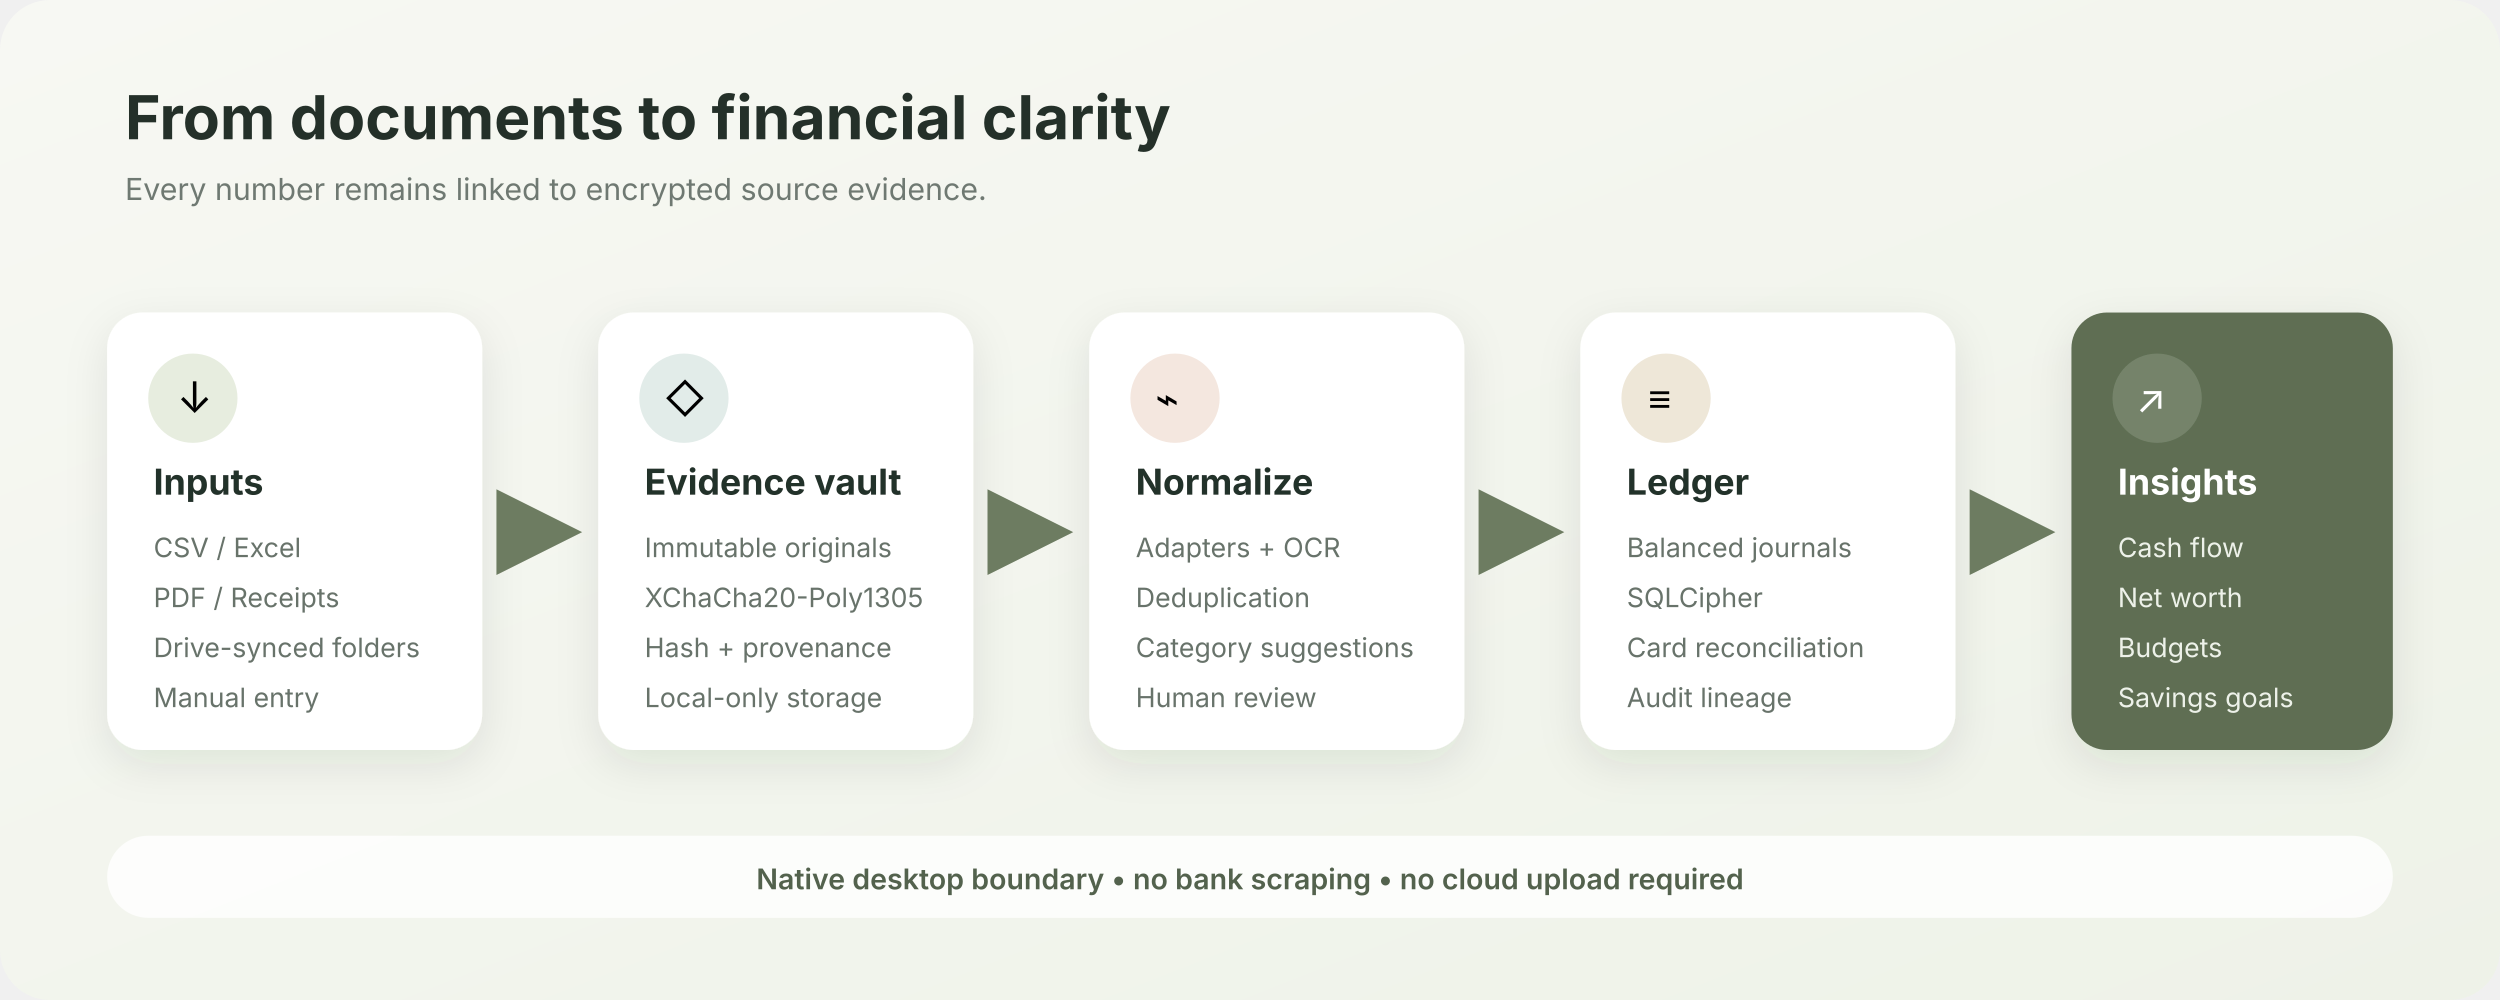
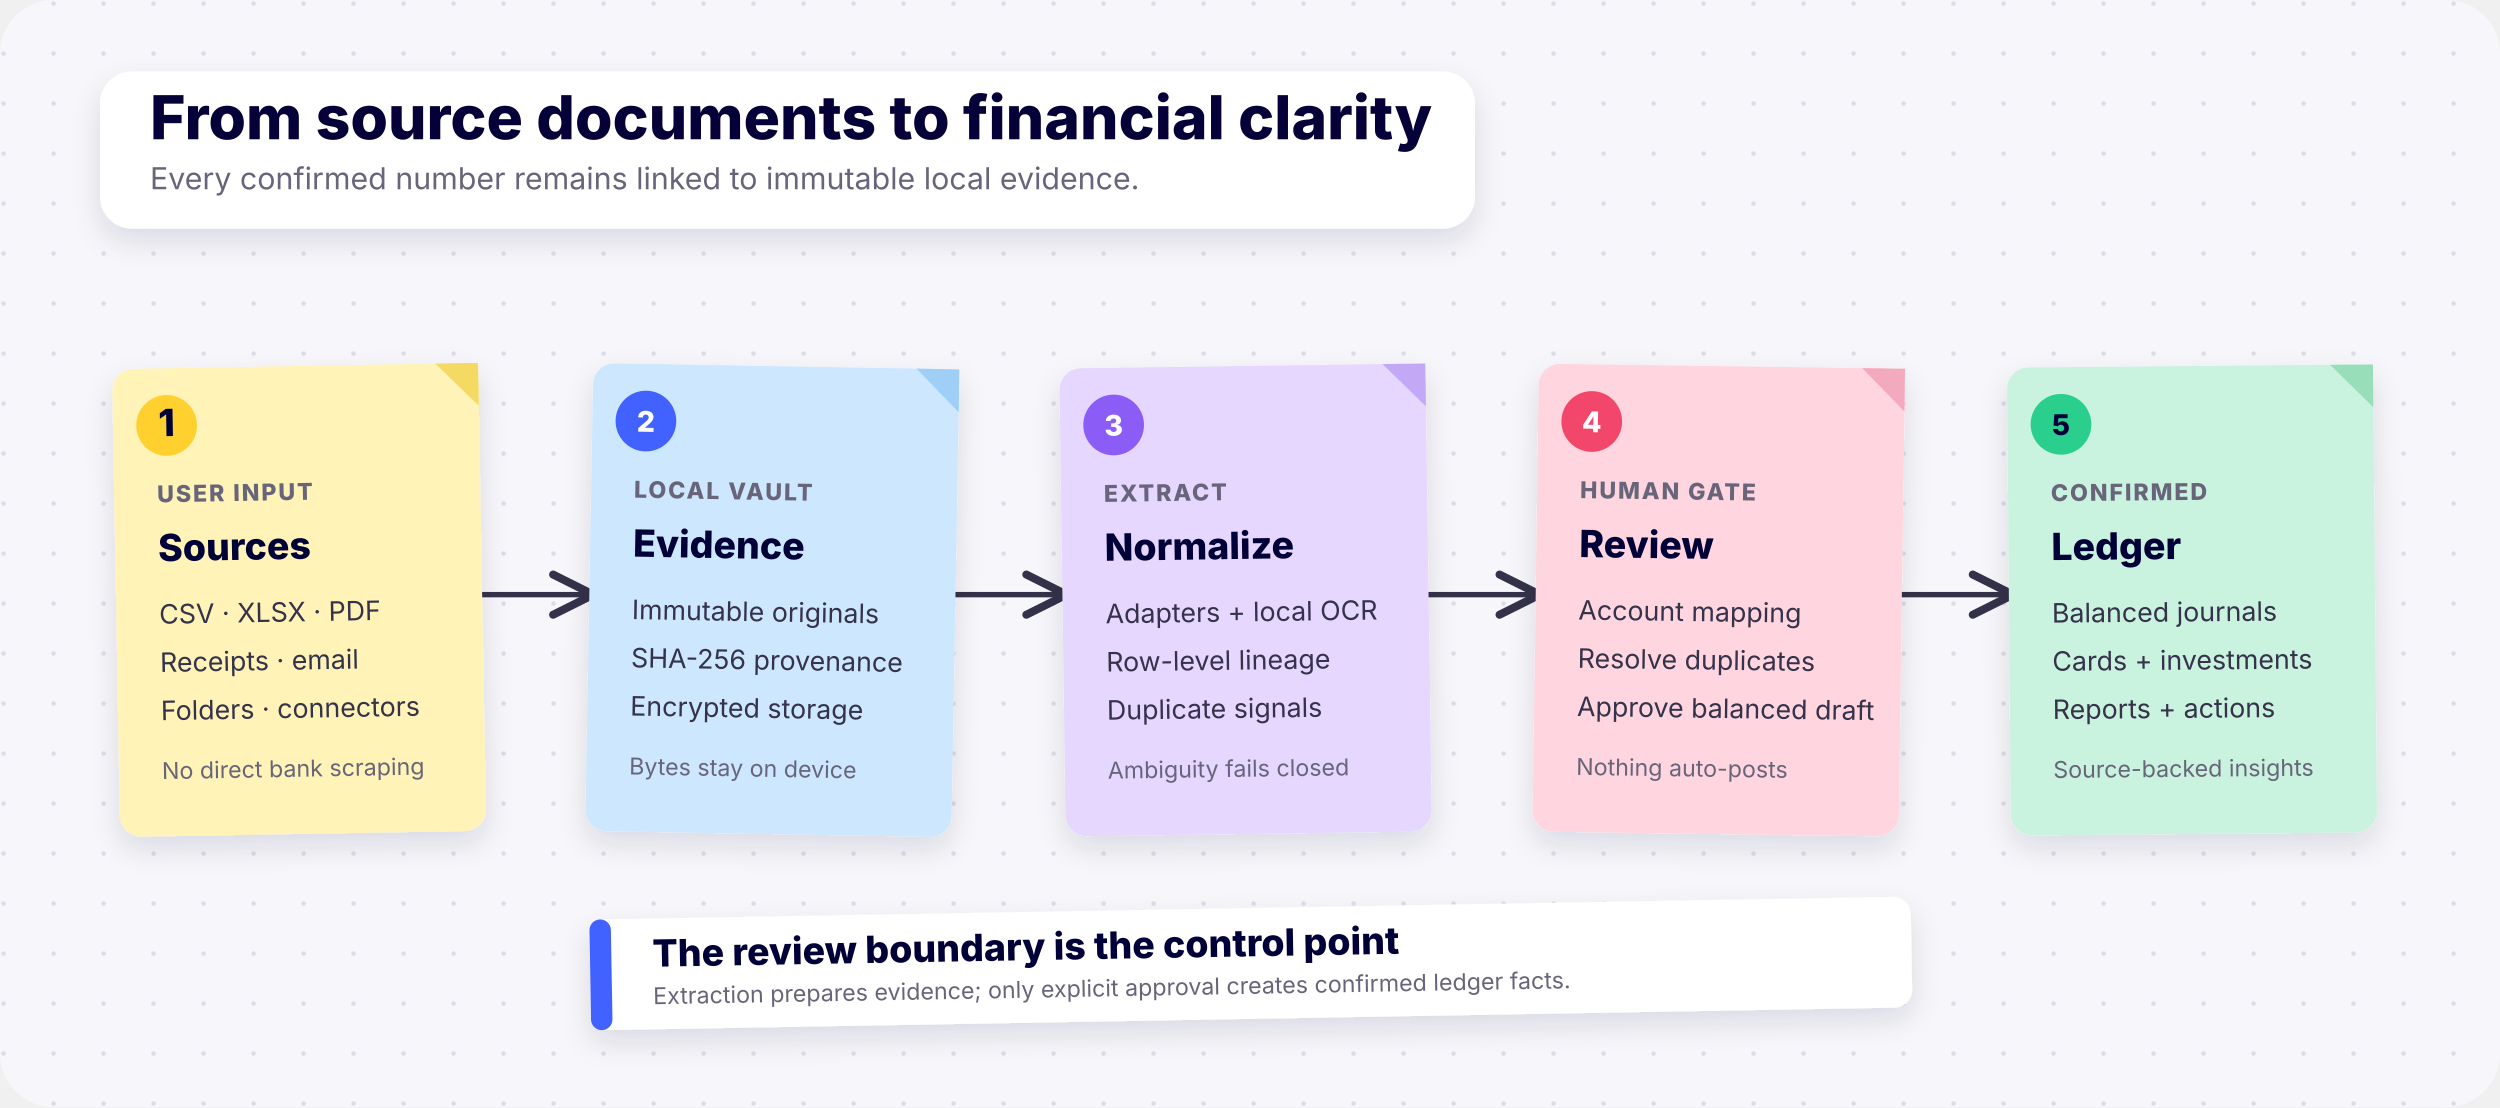
- <svg xmlns="http://www.w3.org/2000/svg" width="1400" height="560" viewBox="0 0 1400 560" role="img" aria-labelledby="title desc">
+ <svg xmlns="http://www.w3.org/2000/svg" width="1400" height="620" viewBox="0 0 1400 620" role="img" aria-labelledby="title desc">
  <defs>
-     <linearGradient id="bg" x1="0" y1="0" x2="1" y2="1">
-       <stop stop-color="#f7f8f3" />
-       <stop offset="1" stop-color="#eef2e8" />
-     </linearGradient>
-     <filter id="shadow" x="-20%" y="-20%" width="140%" height="140%">
-       <feDropShadow dx="0" dy="8" stdDeviation="12" flood-color="#263329" flood-opacity=".09" />
+     <filter id="shadow" x="-20%" y="-20%" width="140%" height="150%">
+       <feDropShadow dx="0" dy="7" stdDeviation="8" flood-color="#050038" flood-opacity=".12" />
    </filter>
-     <marker id="arrow" markerWidth="12" markerHeight="12" refX="10" refY="6" orient="auto">
-       <path d="M0 0l12 6-12 6z" fill="#6d7c61" />
+     <marker id="arrow" viewBox="0 0 12 12" refX="10" refY="6" markerWidth="9" markerHeight="9" orient="auto">
+       <path d="M1 1l10 5-10 5" fill="none" stroke="#34324a" stroke-width="2" stroke-linecap="round" stroke-linejoin="round" />
    </marker>
+     <pattern id="dots" width="28" height="28" patternUnits="userSpaceOnUse">
+       <circle cx="2" cy="2" r="1.3" fill="#c9c7d8" opacity=".55" />
+     </pattern>
+     <style>
+       .ui{font-family:Inter,system-ui,-apple-system,"Segoe UI","Noto Sans JP",Arial,sans-serif}
+       .title{font-size:34px;font-weight:800;fill:#050038}
+       .subtitle{font-size:17px;fill:#68657a}
+       .step{font-size:13px;font-weight:800;letter-spacing:.08em;fill:#68657a}
+       .head{font-size:21px;font-weight:800;fill:#050038}
+       .copy{font-size:15px;fill:#34324a}
+       .small{font-size:13px;fill:#68657a}
+       .connector{fill:none;stroke:#34324a;stroke-width:3;stroke-linecap:round;stroke-linejoin:round;marker-end:url(#arrow)}
+     </style>
  </defs>
-   <rect width="1400" height="560" rx="28" fill="url(#bg)" />
-   <text x="70" y="78" font-family="Inter,system-ui,-apple-system,'Segoe UI','Noto Sans JP',Arial,sans-serif" font-size="34" font-weight="700" fill="#243029">From documents to financial clarity</text>
-   <text x="70" y="112" font-family="Inter,system-ui,-apple-system,'Segoe UI','Noto Sans JP',Arial,sans-serif" font-size="17" fill="#6f7972">Every number remains linked to encrypted source evidence.</text>
-   <g font-family="Inter,system-ui,-apple-system,'Segoe UI','Noto Sans JP',Arial,sans-serif" filter="url(#shadow)">
-     <g transform="translate(60 175)">
-       <rect width="210" height="245" rx="20" fill="#fff" />
-       <circle cx="48" cy="48" r="25" fill="#e7eddf" />
-       <text x="39" y="56" font-size="24">↓</text>
-       <text x="26" y="102" font-size="20" font-weight="700" fill="#243029">Inputs</text>
-       <text x="26" y="137" font-size="15" fill="#68736b">CSV / Excel</text>
-       <text x="26" y="165" font-size="15" fill="#68736b">PDF / Receipts</text>
-       <text x="26" y="193" font-size="15" fill="#68736b">Drive-synced folders</text>
-       <text x="26" y="221" font-size="15" fill="#68736b">Manual entry</text>
+   <rect width="1400" height="620" rx="30" fill="#f7f7fb" />
+   <rect width="1400" height="620" rx="30" fill="url(#dots)" />
+   <g class="ui">
+     <rect x="56" y="40" width="770" height="88" rx="18" fill="#fff" filter="url(#shadow)" />
+     <text x="84" y="78" class="title">From source documents to financial clarity</text>
+     <text x="84" y="106" class="subtitle">Every confirmed number remains linked to immutable local evidence.</text>
+     <path class="connector" d="M270 333C300 333 303 333 330 333" />
+     <path class="connector" d="M535 333C565 333 568 333 595 333" />
+     <path class="connector" d="M800 333C830 333 833 333 860 333" />
+     <path class="connector" d="M1065 333C1095 333 1098 333 1125 333" />
+     <g transform="translate(65 205) rotate(-1 100 130)" filter="url(#shadow)">
+       <rect width="205" height="262" rx="12" fill="#fff3b8" />
+       <path d="M181 0h24v24z" fill="#f4da62" />
+       <circle cx="30" cy="32" r="17" fill="#ffd02f" />
+       <text x="30" y="38" text-anchor="middle" class="head" font-size="16">1</text>
+       <text x="24" y="75" class="step">USER INPUT</text>
+       <text x="24" y="108" class="head">Sources</text>
+       <text x="24" y="143" class="copy">CSV · XLSX · PDF</text>
+       <text x="24" y="170" class="copy">Receipts · email</text>
+       <text x="24" y="197" class="copy">Folders · connectors</text>
+       <text x="24" y="230" class="small">No direct bank scraping</text>
    </g>
-     <g transform="translate(335 175)">
-       <rect width="210" height="245" rx="20" fill="#fff" />
-       <circle cx="48" cy="48" r="25" fill="#e2ece9" />
-       <text x="37" y="56" font-size="22">◇</text>
-       <text x="26" y="102" font-size="20" font-weight="700" fill="#243029">Evidence vault</text>
-       <text x="26" y="137" font-size="15" fill="#68736b">Immutable originals</text>
-       <text x="26" y="165" font-size="15" fill="#68736b">XChaCha20-Poly1305</text>
-       <text x="26" y="193" font-size="15" fill="#68736b">Hash + provenance</text>
-       <text x="26" y="221" font-size="15" fill="#68736b">Local-only storage</text>
+     <g transform="translate(330 205) rotate(1 100 130)" filter="url(#shadow)">
+       <rect width="205" height="262" rx="12" fill="#cde7ff" />
+       <path d="M181 0h24v24z" fill="#9fcef7" />
+       <circle cx="30" cy="32" r="17" fill="#4262ff" />
+       <text x="30" y="38" text-anchor="middle" fill="#fff" font-weight="800" font-size="16">2</text>
+       <text x="24" y="75" class="step">LOCAL VAULT</text>
+       <text x="24" y="108" class="head">Evidence</text>
+       <text x="24" y="143" class="copy">Immutable originals</text>
+       <text x="24" y="170" class="copy">SHA-256 provenance</text>
+       <text x="24" y="197" class="copy">Encrypted storage</text>
+       <text x="24" y="230" class="small">Bytes stay on device</text>
    </g>
-     <g transform="translate(610 175)">
-       <rect width="210" height="245" rx="20" fill="#fff" />
-       <circle cx="48" cy="48" r="25" fill="#f4e7df" />
-       <text x="37" y="56" font-size="22">⌁</text>
-       <text x="26" y="102" font-size="20" font-weight="700" fill="#243029">Normalize</text>
-       <text x="26" y="137" font-size="15" fill="#68736b">Adapters + OCR</text>
-       <text x="26" y="165" font-size="15" fill="#68736b">Deduplication</text>
-       <text x="26" y="193" font-size="15" fill="#68736b">Category suggestions</text>
-       <text x="26" y="221" font-size="15" fill="#68736b">Human review</text>
+     <g transform="translate(595 205) rotate(-.8 100 130)" filter="url(#shadow)">
+       <rect width="205" height="262" rx="12" fill="#e5d7ff" />
+       <path d="M181 0h24v24z" fill="#c3a8f5" />
+       <circle cx="30" cy="32" r="17" fill="#8b5cf6" />
+       <text x="30" y="38" text-anchor="middle" fill="#fff" font-weight="800" font-size="16">3</text>
+       <text x="24" y="75" class="step">EXTRACT</text>
+       <text x="24" y="108" class="head">Normalize</text>
+       <text x="24" y="143" class="copy">Adapters + local OCR</text>
+       <text x="24" y="170" class="copy">Row-level lineage</text>
+       <text x="24" y="197" class="copy">Duplicate signals</text>
+       <text x="24" y="230" class="small">Ambiguity fails closed</text>
    </g>
-     <g transform="translate(885 175)">
-       <rect width="210" height="245" rx="20" fill="#fff" />
-       <circle cx="48" cy="48" r="25" fill="#eee7d8" />
-       <text x="38" y="56" font-size="22">≡</text>
-       <text x="26" y="102" font-size="20" font-weight="700" fill="#243029">Ledger</text>
-       <text x="26" y="137" font-size="15" fill="#68736b">Balanced journals</text>
-       <text x="26" y="165" font-size="15" fill="#68736b">SQLCipher</text>
-       <text x="26" y="193" font-size="15" fill="#68736b">Card reconciliation</text>
-       <text x="26" y="221" font-size="15" fill="#68736b">Audit lineage</text>
+     <g transform="translate(860 205) rotate(.8 100 130)" filter="url(#shadow)">
+       <rect width="205" height="262" rx="12" fill="#ffd6df" />
+       <path d="M181 0h24v24z" fill="#f4aabe" />
+       <circle cx="30" cy="32" r="17" fill="#f2476a" />
+       <text x="30" y="38" text-anchor="middle" fill="#fff" font-weight="800" font-size="16">4</text>
+       <text x="24" y="75" class="step">HUMAN GATE</text>
+       <text x="24" y="108" class="head">Review</text>
+       <text x="24" y="143" class="copy">Account mapping</text>
+       <text x="24" y="170" class="copy">Resolve duplicates</text>
+       <text x="24" y="197" class="copy">Approve balanced draft</text>
+       <text x="24" y="230" class="small">Nothing auto-posts</text>
    </g>
-     <g transform="translate(1160 175)">
-       <rect width="180" height="245" rx="20" fill="#5e6e52" />
-       <circle cx="48" cy="48" r="25" fill="#75836b" />
-       <text x="36" y="56" font-size="22" fill="#fff">↗</text>
-       <text x="26" y="102" font-size="20" font-weight="700" fill="#fff">Insights</text>
-       <text x="26" y="137" font-size="15" fill="#edf1e9">Cash flow</text>
-       <text x="26" y="165" font-size="15" fill="#edf1e9">Net worth</text>
-       <text x="26" y="193" font-size="15" fill="#edf1e9">Budgets</text>
-       <text x="26" y="221" font-size="15" fill="#edf1e9">Savings goals</text>
+     <g transform="translate(1125 205) rotate(-.5 100 130)" filter="url(#shadow)">
+       <rect width="205" height="262" rx="12" fill="#c9f3df" />
+       <path d="M181 0h24v24z" fill="#98deb9" />
+       <circle cx="30" cy="32" r="17" fill="#2ccf8e" />
+       <text x="30" y="38" text-anchor="middle" fill="#050038" font-weight="800" font-size="16">5</text>
+       <text x="24" y="75" class="step">CONFIRMED</text>
+       <text x="24" y="108" class="head">Ledger</text>
+       <text x="24" y="143" class="copy">Balanced journals</text>
+       <text x="24" y="170" class="copy">Cards + investments</text>
+       <text x="24" y="197" class="copy">Reports + actions</text>
+       <text x="24" y="230" class="small">Source-backed insights</text>
+     </g>
+     <g transform="translate(330 515) rotate(-1 0 0)" filter="url(#shadow)">
+       <rect width="740" height="62" rx="10" fill="#fff" />
+       <rect width="12" height="62" rx="6" fill="#4262ff" />
+       <text x="35" y="27" class="head" font-size="17">The review boundary is the control point</text>
+       <text x="35" y="48" class="small">Extraction prepares evidence; only explicit approval creates confirmed ledger facts.</text>
    </g>
  </g>
-   <g stroke="#6d7c61" stroke-width="4" fill="none" marker-end="url(#arrow)">
-     <path d="M280 298h38" />
-     <path d="M555 298h38" />
-     <path d="M830 298h38" />
-     <path d="M1105 298h38" />
-   </g>
-   <rect x="60" y="468" width="1280" height="46" rx="23" fill="#fff" opacity=".8" />
-   <text x="700" y="498" text-anchor="middle" font-family="Inter,system-ui,-apple-system,'Segoe UI','Noto Sans JP',Arial,sans-serif" font-size="16" font-weight="600" fill="#53624d">Native desktop boundary • no bank scraping • no cloud upload required</text>
</svg>
